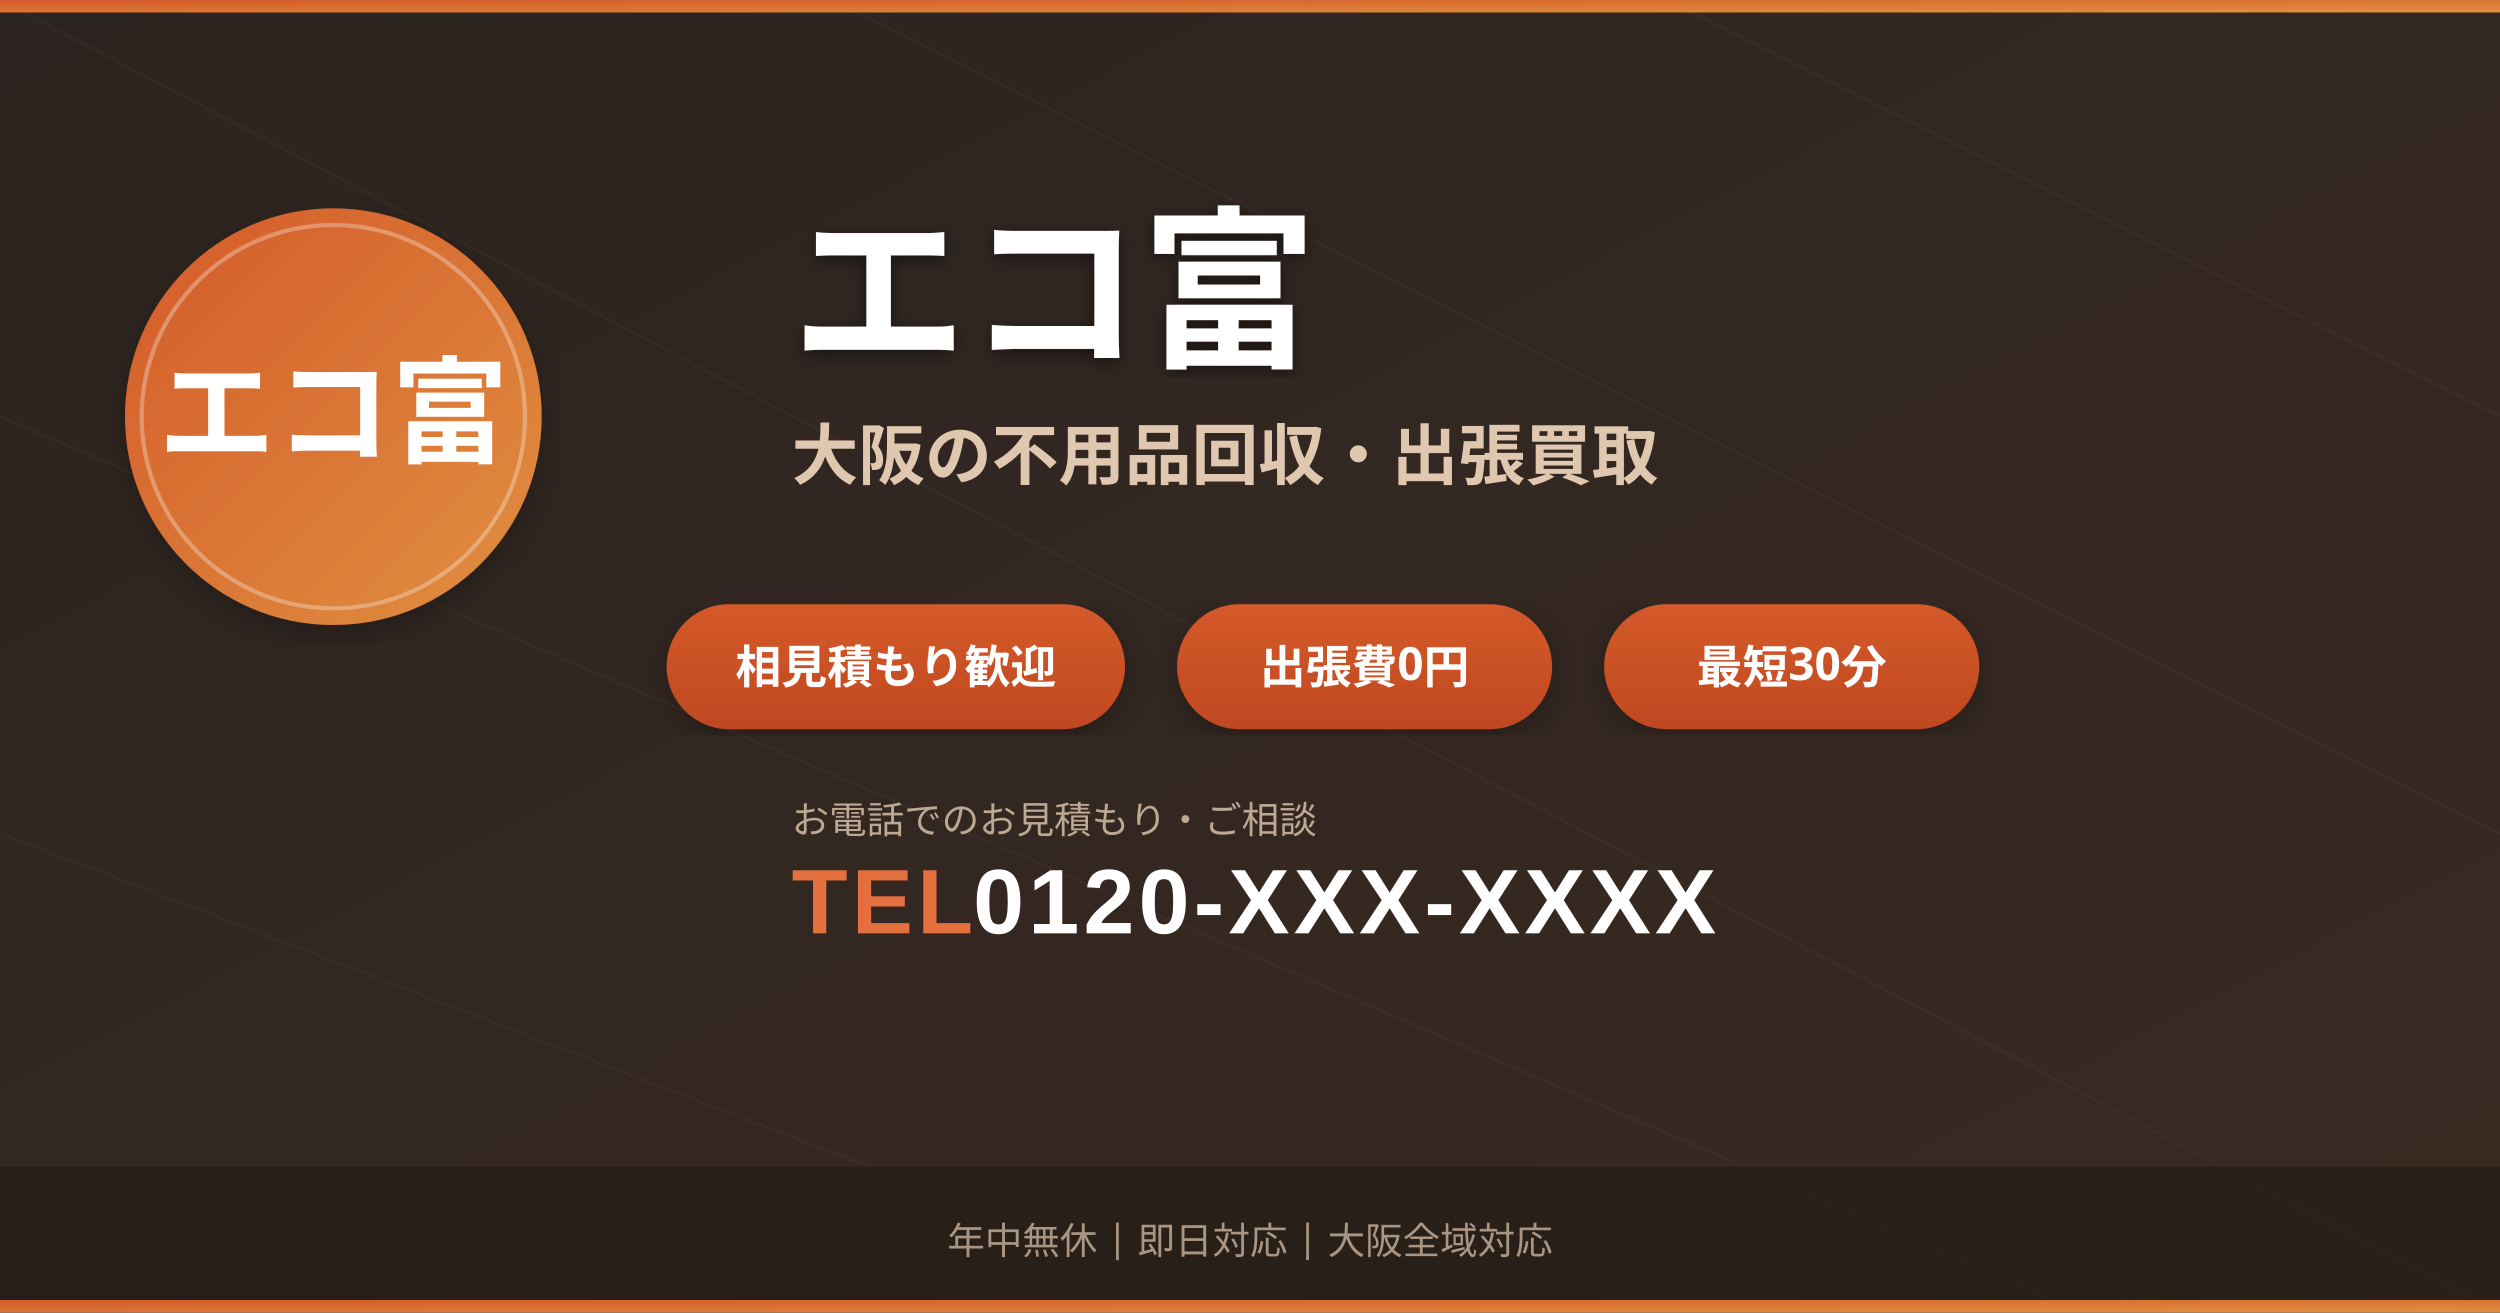
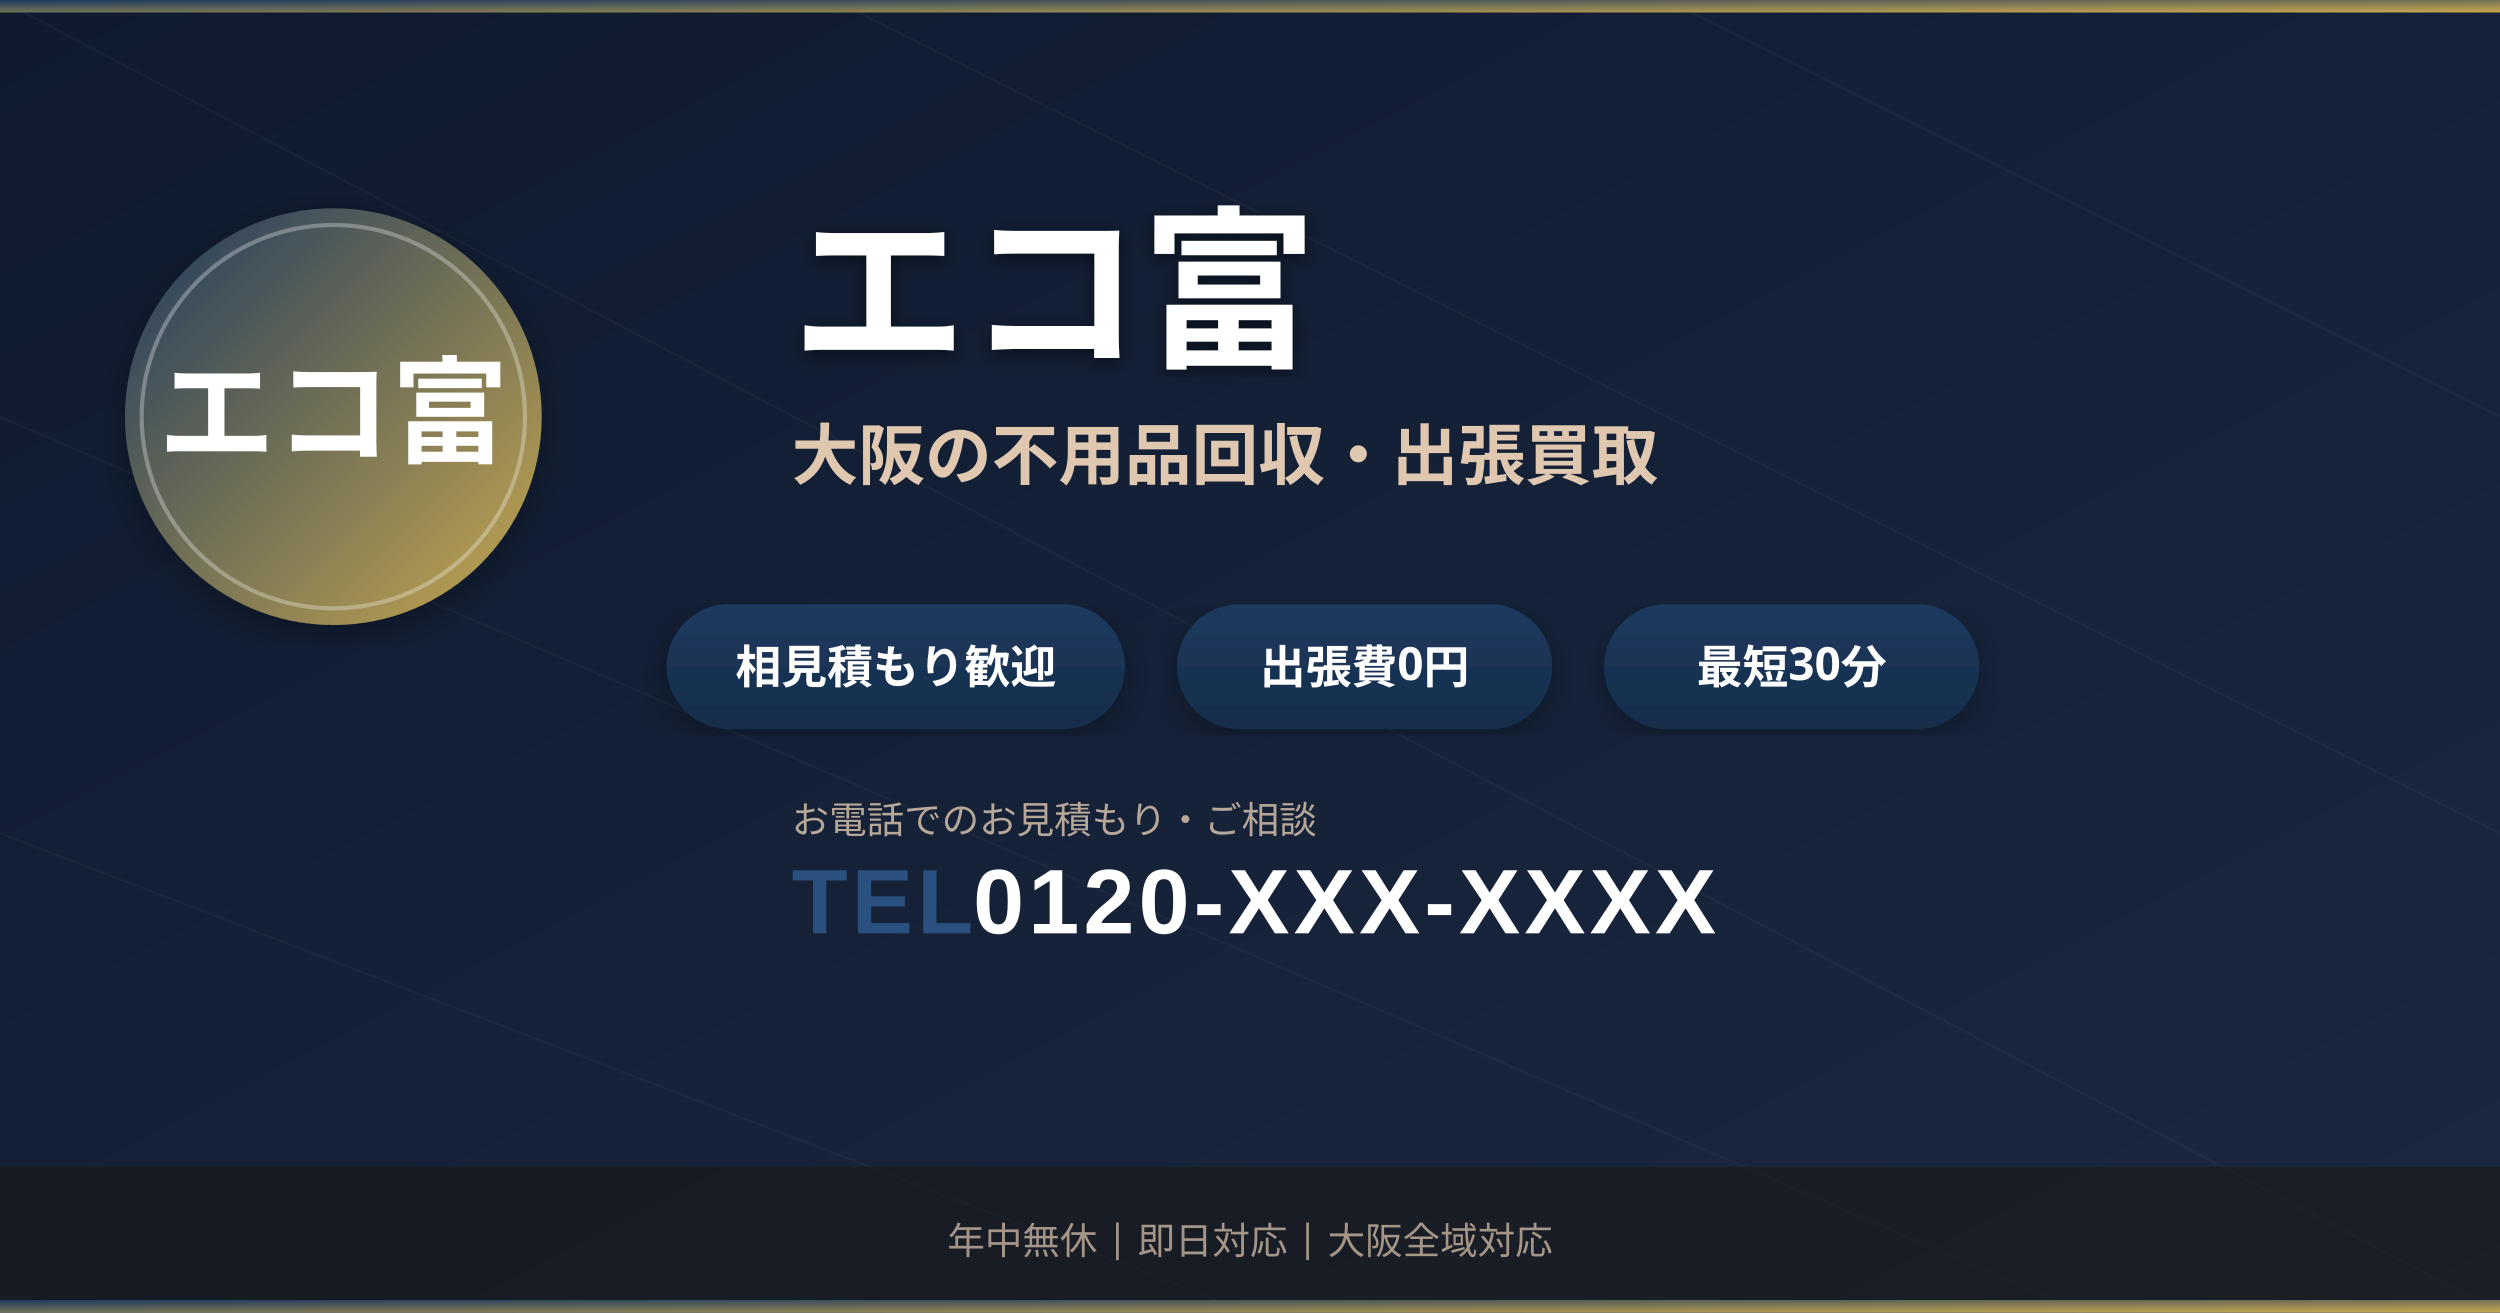
<svg xmlns="http://www.w3.org/2000/svg" viewBox="0 0 1200 630" width="1200" height="630">
  <defs>
    <linearGradient id="bgGrad" x1="0" y1="0" x2="1" y2="1">
-       <stop offset="0%" stop-color="#2c2420" />
-       <stop offset="100%" stop-color="#3a2a22" />
+       <stop offset="0%" stop-color="#0f1a2e" />
+       <stop offset="100%" stop-color="#1a2840" />
    </linearGradient>
    <linearGradient id="logoGrad" x1="0" y1="0" x2="1" y2="1">
-       <stop offset="0%" stop-color="#d45a2a" />
-       <stop offset="100%" stop-color="#e09040" />
+       <stop offset="0%" stop-color="#1e3a5f" />
+       <stop offset="100%" stop-color="#c8a84e" />
    </linearGradient>
    <linearGradient id="badgeGrad" x1="0" y1="0" x2="0" y2="1">
-       <stop offset="0%" stop-color="#d45a2a" />
-       <stop offset="100%" stop-color="#c04820" />
+       <stop offset="0%" stop-color="#1e3a5f" />
+       <stop offset="100%" stop-color="#152d4a" />
    </linearGradient>
    <filter id="shadow" x="-5%" y="-5%" width="110%" height="110%">
      <feDropShadow dx="0" dy="4" stdDeviation="8" flood-color="#000" flood-opacity="0.3" />
    </filter>
    <filter id="textShadow" x="-5%" y="-5%" width="110%" height="110%">
      <feDropShadow dx="0" dy="2" stdDeviation="4" flood-color="#000" flood-opacity="0.5" />
    </filter>
  </defs>
  <rect width="1200" height="630" fill="url(#bgGrad)" />
  <g opacity="0.03">
    <line x1="0" y1="0" x2="1200" y2="630" stroke="#fff" stroke-width="1" />
    <line x1="400" y1="0" x2="1200" y2="400" stroke="#fff" stroke-width="1" />
    <line x1="800" y1="0" x2="1200" y2="200" stroke="#fff" stroke-width="1" />
    <line x1="0" y1="200" x2="1000" y2="630" stroke="#fff" stroke-width="1" />
    <line x1="0" y1="400" x2="600" y2="630" stroke="#fff" stroke-width="1" />
  </g>
  <rect x="0" y="0" width="1200" height="6" fill="url(#logoGrad)" />
  <g transform="translate(160, 200)" filter="url(#shadow)">
    <circle cx="0" cy="0" r="100" fill="url(#logoGrad)" />
    <circle cx="0" cy="0" r="92" fill="none" stroke="#fff" stroke-width="2" opacity="0.3" />
    <text x="0" y="18" font-family="'Hiragino Sans', 'Yu Gothic', sans-serif" font-size="56" font-weight="900" fill="#fff" text-anchor="middle">エコ富</text>
  </g>
  <g filter="url(#textShadow)">
    <text x="380" y="170" font-family="'Hiragino Sans', 'Yu Gothic', sans-serif" font-size="84" font-weight="900" fill="#fff">エコ富</text>
  </g>
  <text x="380" y="230" font-family="'Hiragino Sans', 'Yu Gothic', sans-serif" font-size="32" font-weight="600" fill="#e0c8b0">大阪の不用品回収・出張買取</text>
  <line x1="380" y1="255" x2="750" y2="255" stroke="url(#logoGrad)" stroke-width="3" opacity="0.6" />
  <g transform="translate(320, 290)">
    <rect x="0" y="0" width="220" height="60" rx="30" fill="url(#badgeGrad)" filter="url(#shadow)" />
    <text x="110" y="38" font-family="'Hiragino Sans', 'Yu Gothic', sans-serif" font-size="22" font-weight="700" fill="#fff" text-anchor="middle">相見積もり歓迎</text>
  </g>
  <g transform="translate(565, 290)">
    <rect x="0" y="0" width="180" height="60" rx="30" fill="url(#badgeGrad)" filter="url(#shadow)" />
    <text x="90" y="38" font-family="'Hiragino Sans', 'Yu Gothic', sans-serif" font-size="22" font-weight="700" fill="#fff" text-anchor="middle">出張費0円</text>
  </g>
  <g transform="translate(770, 290)">
    <rect x="0" y="0" width="180" height="60" rx="30" fill="url(#badgeGrad)" filter="url(#shadow)" />
    <text x="90" y="38" font-family="'Hiragino Sans', 'Yu Gothic', sans-serif" font-size="22" font-weight="700" fill="#fff" text-anchor="middle">最短30分</text>
  </g>
  <g transform="translate(380, 400)">
    <text x="0" y="0" font-family="'Hiragino Sans', 'Yu Gothic', sans-serif" font-size="18" font-weight="500" fill="#e0c8b0" opacity="0.8">お電話でのお見積もり・ご相談</text>
    <text x="0" y="48" font-family="'Arial', 'Helvetica', sans-serif" font-size="44" font-weight="900" fill="#fff" letter-spacing="2">
-       <tspan fill="#e47040">TEL </tspan>0120-XXX-XXXX
+       <tspan fill="#2a5080">TEL </tspan>0120-XXX-XXXX
    </text>
  </g>
  <rect x="0" y="560" width="1200" height="70" fill="#1a1510" opacity="0.5" />
  <text x="600" y="602" font-family="'Hiragino Sans', 'Yu Gothic', sans-serif" font-size="18" font-weight="500" fill="#e0c8b0" text-anchor="middle" opacity="0.7">年中無休 | 即日対応 | 大阪全域対応</text>
  <rect x="0" y="624" width="1200" height="6" fill="url(#logoGrad)" />
</svg>
